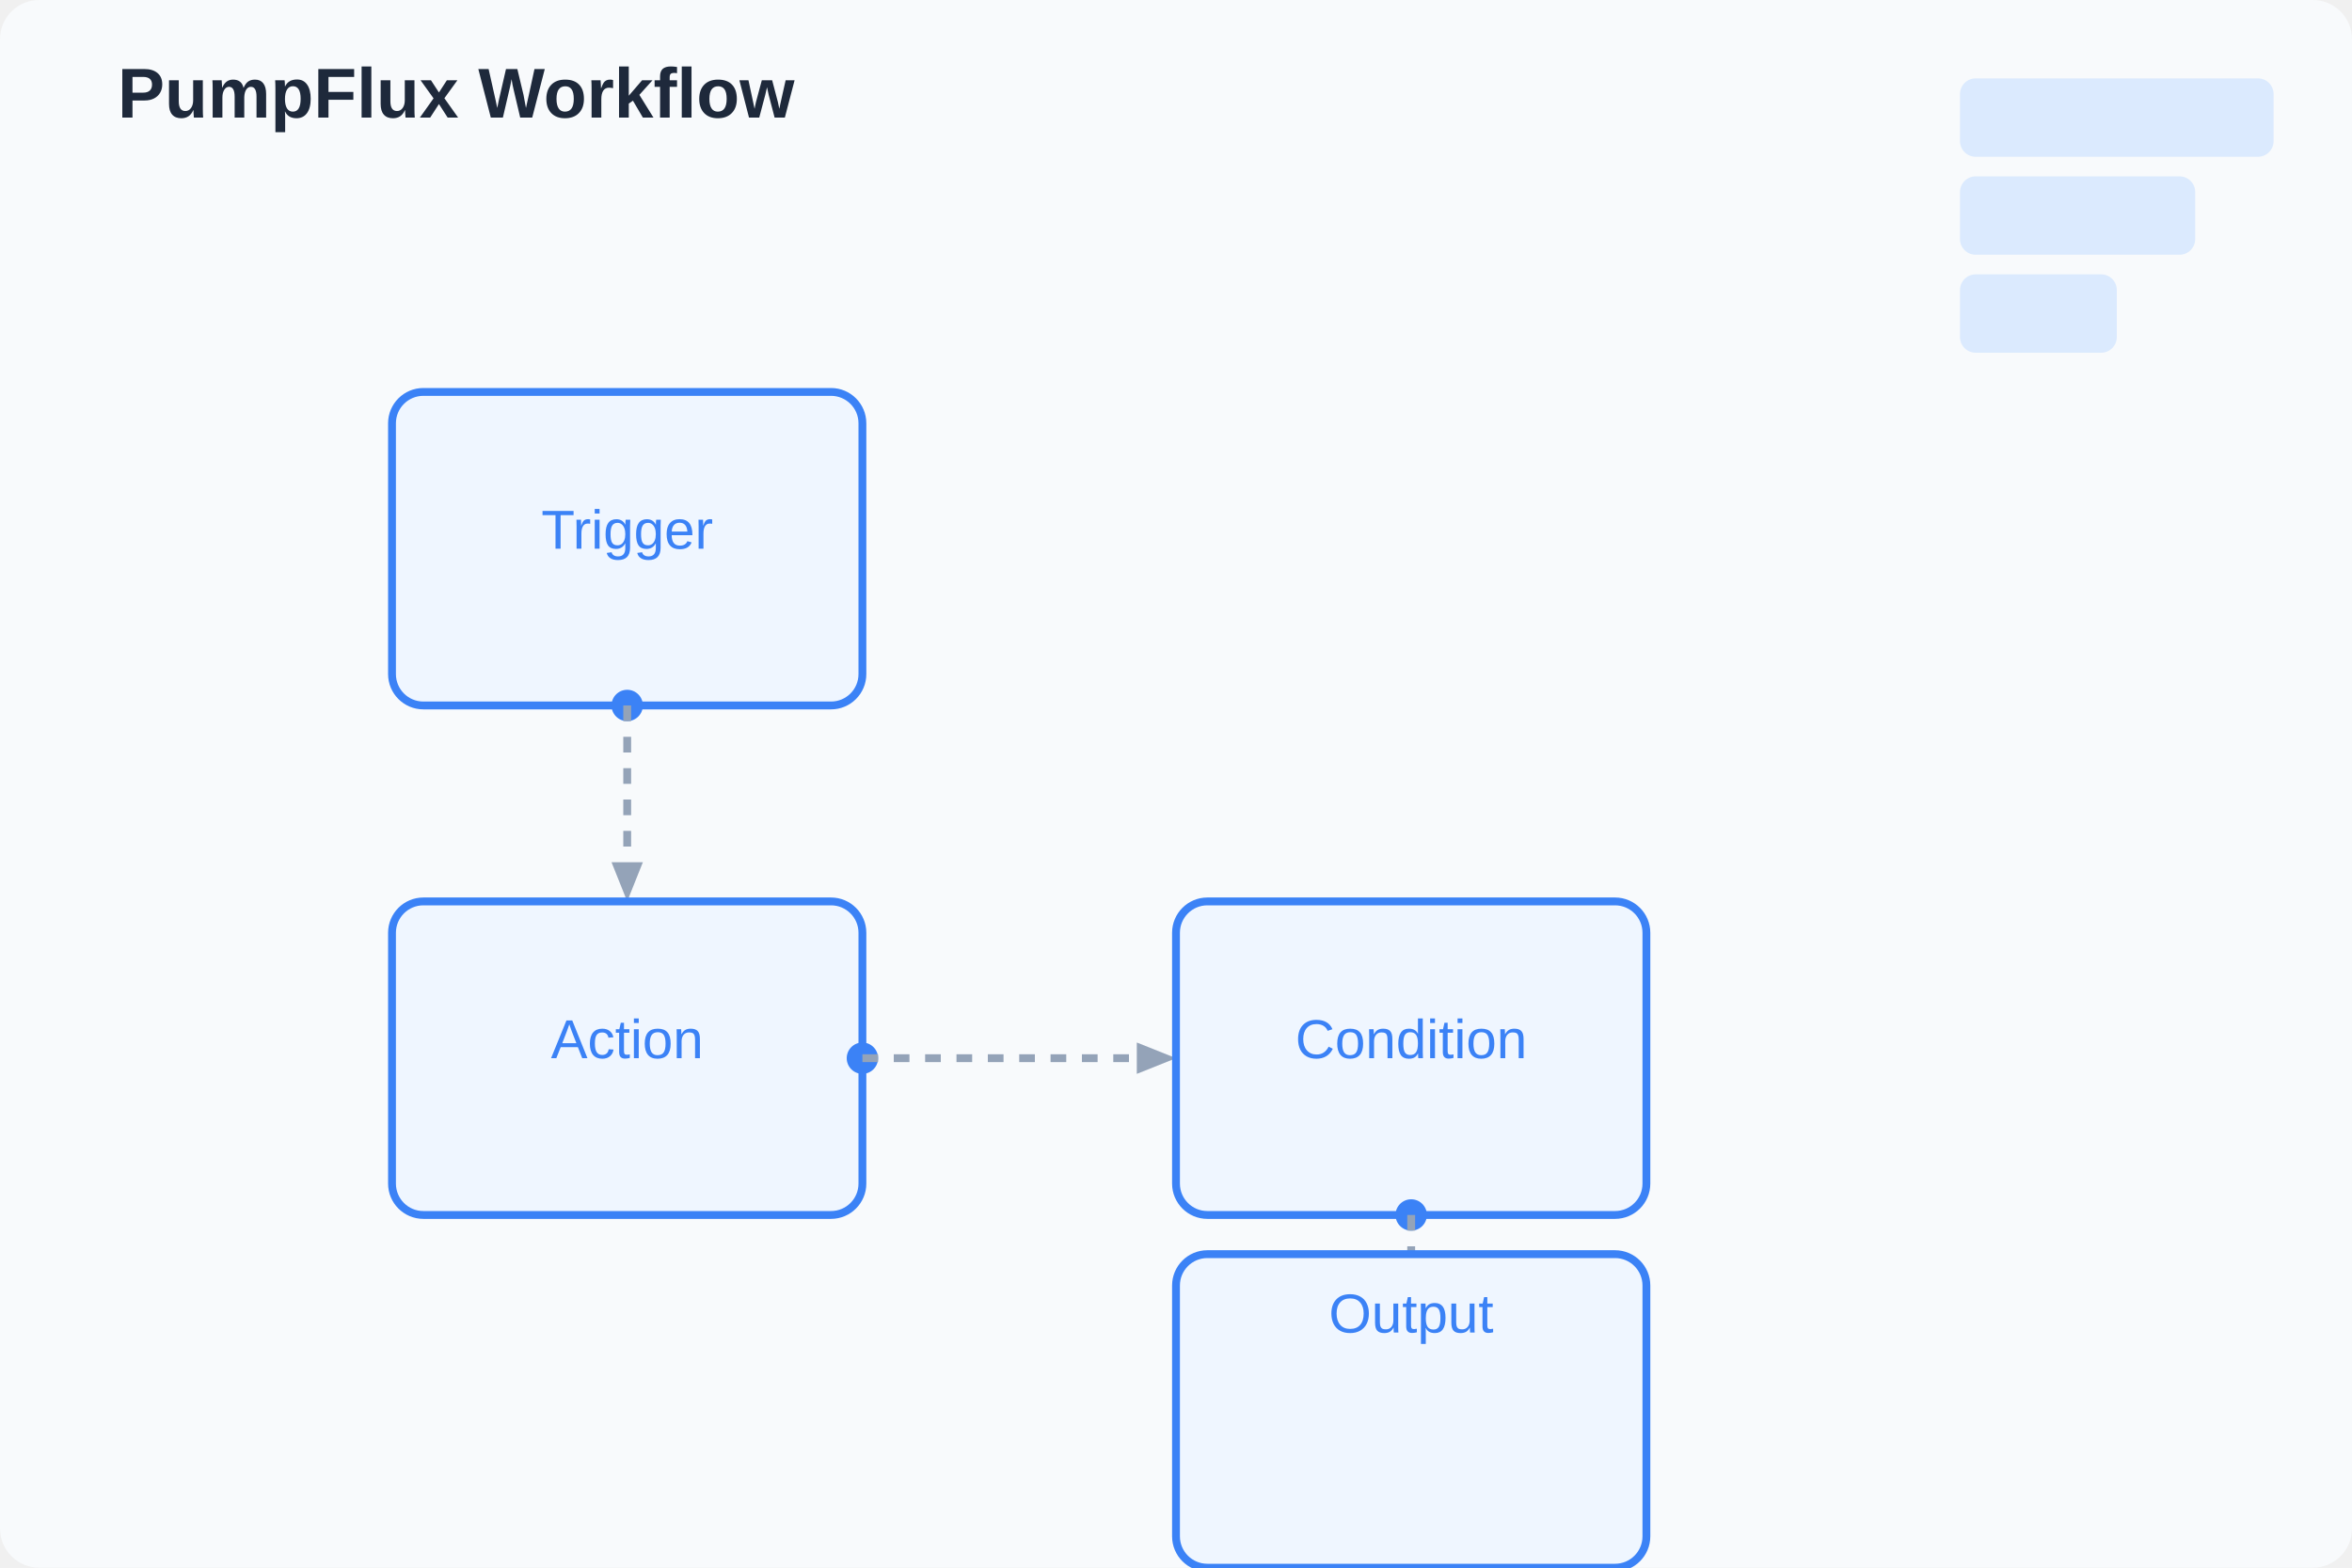
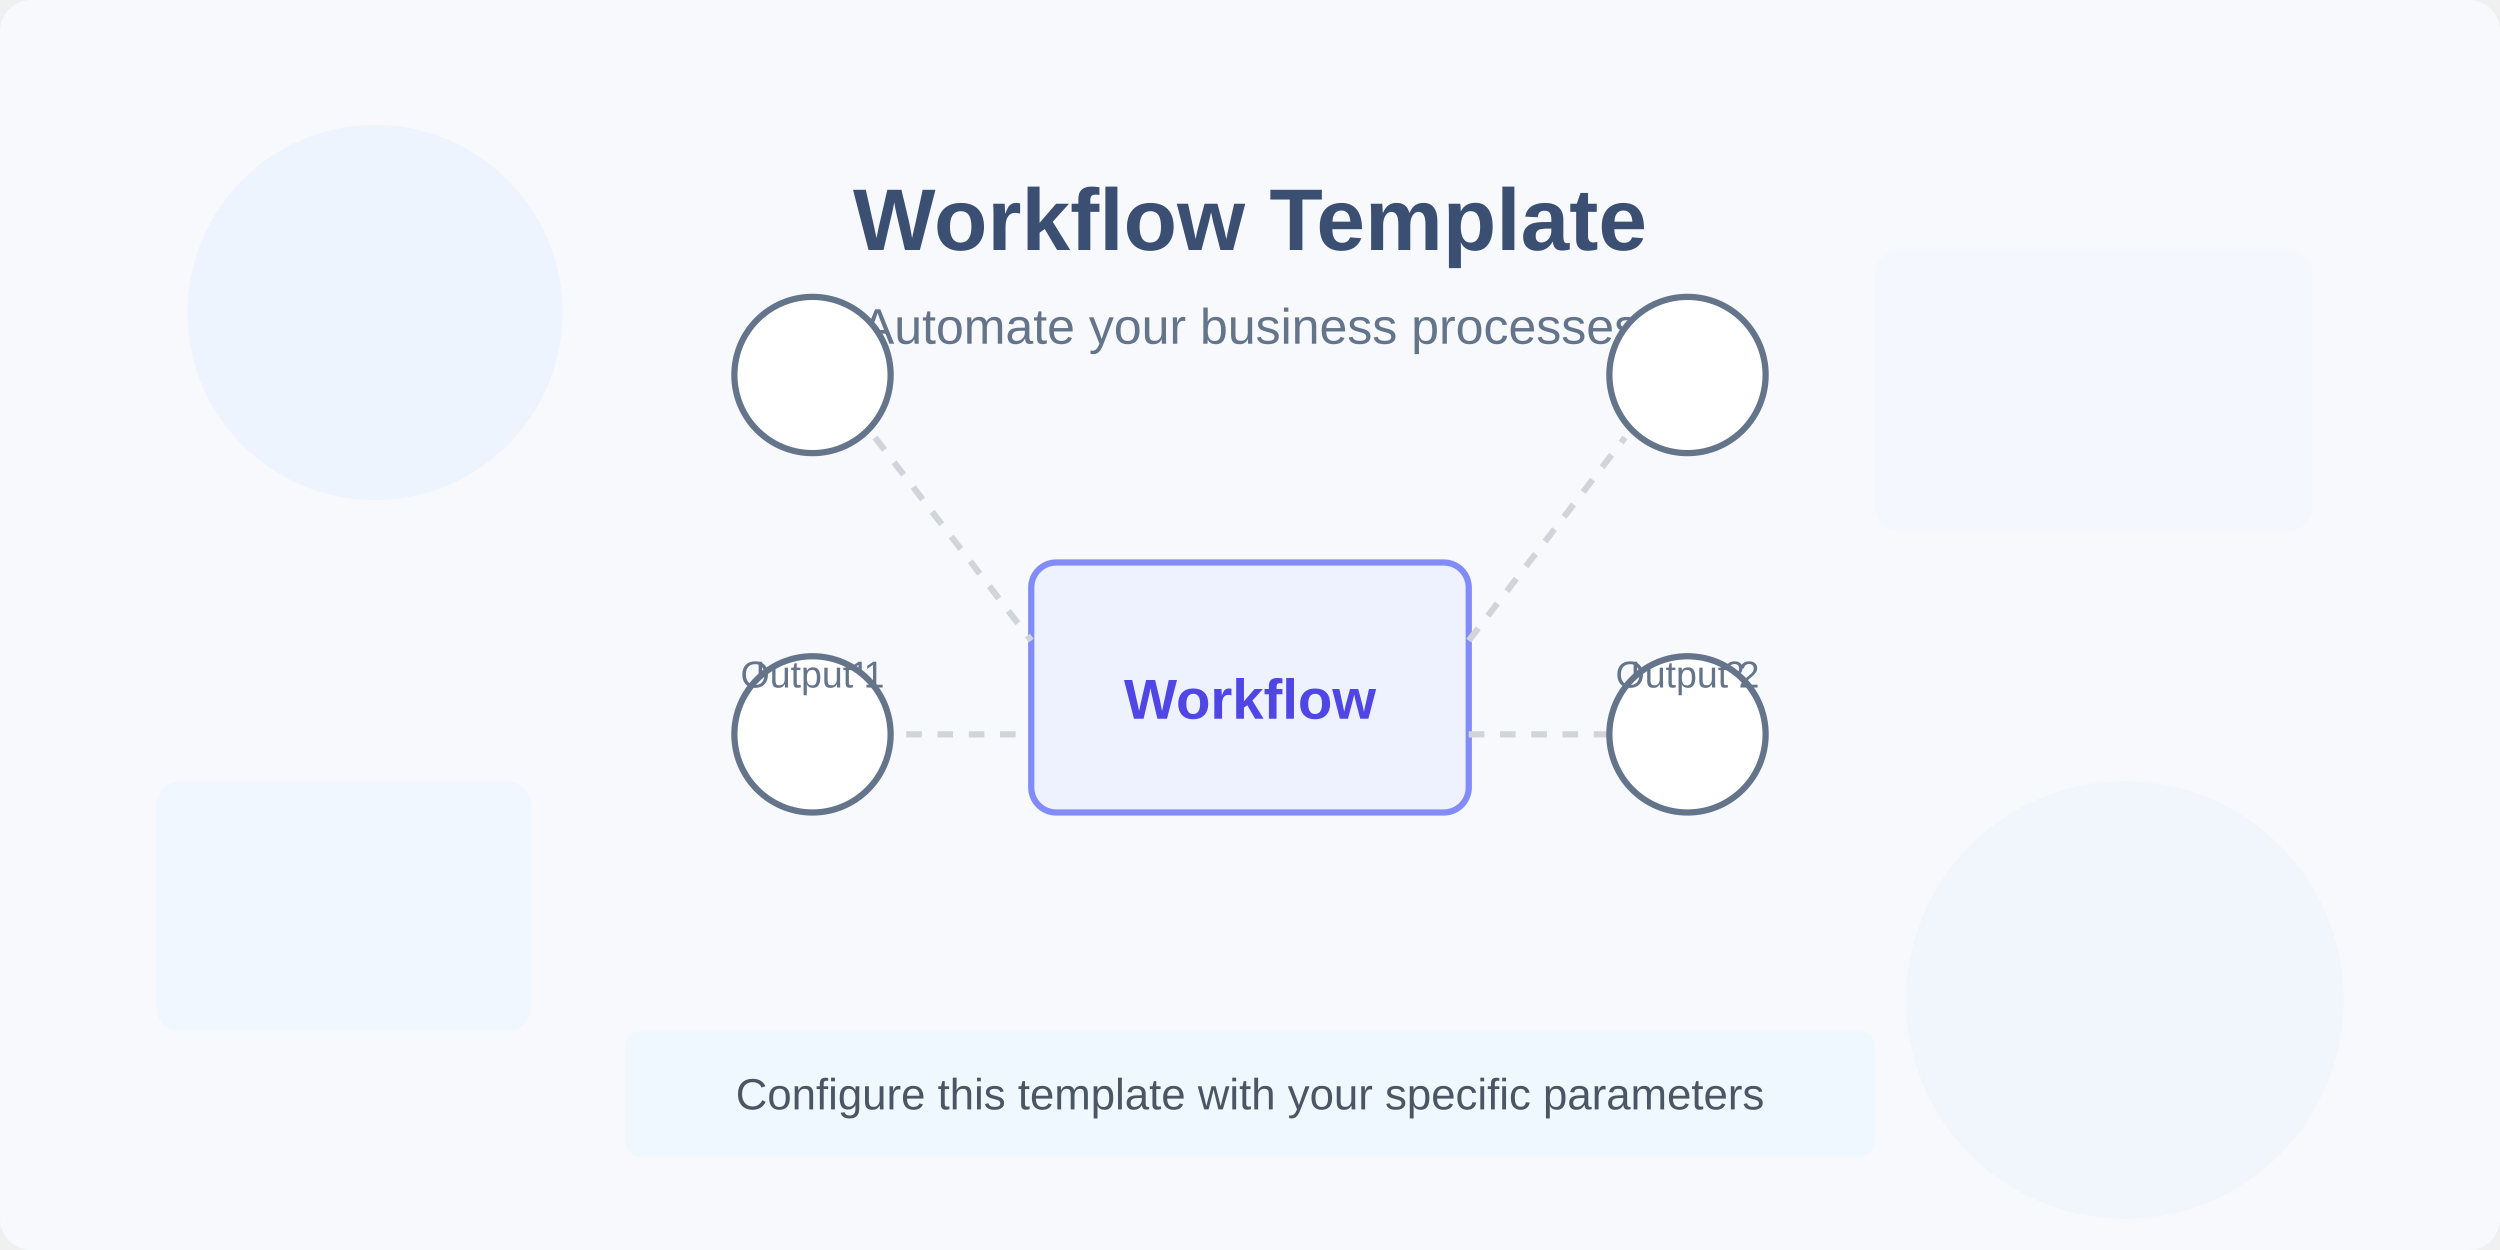
- <svg xmlns="http://www.w3.org/2000/svg" width="600" height="400" viewBox="0 0 600 400" fill="none">
-   <rect width="600" height="400" rx="10" fill="#F8FAFC" />
-   <rect x="100" y="100" width="120" height="80" rx="8" fill="#EFF6FF" stroke="#3B82F6" stroke-width="2" />
-   <text x="160" y="140" text-anchor="middle" font-family="Arial" font-size="14" fill="#3B82F6">Trigger</text>
-   <circle cx="160" cy="180" r="4" fill="#3B82F6" />
-   <path d="M160 180 L160 220" stroke="#94A3B8" stroke-width="2" stroke-dasharray="4 4" />
-   <polygon points="156,220 164,220 160,230" fill="#94A3B8" />
-   <rect x="100" y="230" width="120" height="80" rx="8" fill="#EFF6FF" stroke="#3B82F6" stroke-width="2" />
-   <text x="160" y="270" text-anchor="middle" font-family="Arial" font-size="14" fill="#3B82F6">Action</text>
-   <circle cx="220" cy="270" r="4" fill="#3B82F6" />
-   <path d="M220 270 L290 270" stroke="#94A3B8" stroke-width="2" stroke-dasharray="4 4" />
-   <polygon points="290,266 290,274 300,270" fill="#94A3B8" />
-   <rect x="300" y="230" width="120" height="80" rx="8" fill="#EFF6FF" stroke="#3B82F6" stroke-width="2" />
-   <text x="360" y="270" text-anchor="middle" font-family="Arial" font-size="14" fill="#3B82F6">Condition</text>
-   <circle cx="360" cy="310" r="4" fill="#3B82F6" />
-   <path d="M360 310 L360 350" stroke="#94A3B8" stroke-width="2" stroke-dasharray="4 4" />
-   <polygon points="356,350 364,350 360,360" fill="#94A3B8" />
-   <rect x="300" y="360" width="120" height="80" rx="8" fill="#EFF6FF" stroke="#3B82F6" stroke-width="2" transform="translate(0, -40)" />
-   <text x="360" y="340" text-anchor="middle" font-family="Arial" font-size="14" fill="#3B82F6">Output</text>
-   <text x="30" y="30" font-family="Arial" font-weight="bold" font-size="18" fill="#1E293B">PumpFlux Workflow</text>
-   <rect x="500" y="20" width="80" height="20" rx="4" fill="#DBEAFE" />
-   <rect x="500" y="45" width="60" height="20" rx="4" fill="#DBEAFE" />
-   <rect x="500" y="70" width="40" height="20" rx="4" fill="#DBEAFE" />
+ <svg xmlns="http://www.w3.org/2000/svg" width="800" height="400" viewBox="0 0 800 400">
+   <rect x="0" y="0" width="800" height="400" fill="#f7f9fc" rx="10" ry="10" />
+   <circle cx="120" cy="100" r="60" fill="#e9f2fe" opacity="0.7" />
+   <circle cx="680" cy="320" r="70" fill="#f0f4fd" opacity="0.8" />
+   <rect x="50" y="250" width="120" height="80" rx="8" ry="8" fill="#edf5ff" opacity="0.6" />
+   <rect x="600" y="80" width="140" height="90" rx="8" ry="8" fill="#f2f6ff" opacity="0.6" />
+   <text x="400" y="80" font-family="Arial" font-size="28" font-weight="bold" text-anchor="middle" fill="#3a4f72">Workflow Template</text>
+   <text x="400" y="110" font-family="Arial" font-size="16" text-anchor="middle" fill="#64748b">Automate your business processes</text>
+   <g transform="translate(400, 220)">
+     <rect x="-70" y="-40" width="140" height="80" rx="8" ry="8" fill="#eef2ff" stroke="#818cf8" stroke-width="2" />
+     <text x="0" y="10" font-family="Arial" font-size="18" font-weight="bold" text-anchor="middle" fill="#4f46e5">Workflow</text>
+     <line x1="-120" y1="-80" x2="-70" y2="-15" stroke="#d1d5db" stroke-width="2" stroke-dasharray="5,5" />
+     <line x1="70" y1="-15" x2="120" y2="-80" stroke="#d1d5db" stroke-width="2" stroke-dasharray="5,5" />
+     <line x1="-120" y1="15" x2="-70" y2="15" stroke="#d1d5db" stroke-width="2" stroke-dasharray="5,5" />
+     <line x1="70" y1="15" x2="120" y2="15" stroke="#d1d5db" stroke-width="2" stroke-dasharray="5,5" />
+     <circle cx="-140" cy="-100" r="25" fill="#ffffff" stroke="#64748b" stroke-width="2" />
+     <text x="-140" cy="-95" font-family="Arial" font-size="12" text-anchor="middle" fill="#64748b">Input 1</text>
+     <circle cx="140" cy="-100" r="25" fill="#ffffff" stroke="#64748b" stroke-width="2" />
+     <text x="140" cy="-95" font-family="Arial" font-size="12" text-anchor="middle" fill="#64748b">Input 2</text>
+     <circle cx="-140" cy="15" r="25" fill="#ffffff" stroke="#64748b" stroke-width="2" />
+     <text x="-140" cy="20" font-family="Arial" font-size="12" text-anchor="middle" fill="#64748b">Output 1</text>
+     <circle cx="140" cy="15" r="25" fill="#ffffff" stroke="#64748b" stroke-width="2" />
+     <text x="140" cy="20" font-family="Arial" font-size="12" text-anchor="middle" fill="#64748b">Output 2</text>
+   </g>
+   <rect x="200" y="330" width="400" height="40" rx="5" ry="5" fill="#edf7ff" opacity="0.8" />
+   <text x="400" y="355" font-family="Arial" font-size="14" text-anchor="middle" fill="#4b5563">Configure this template with your specific parameters</text>
</svg>
